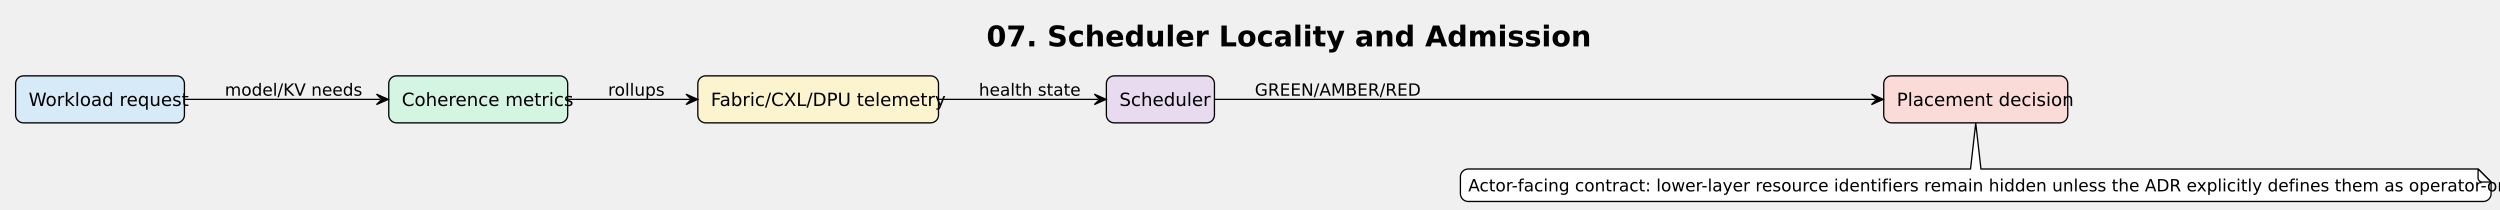
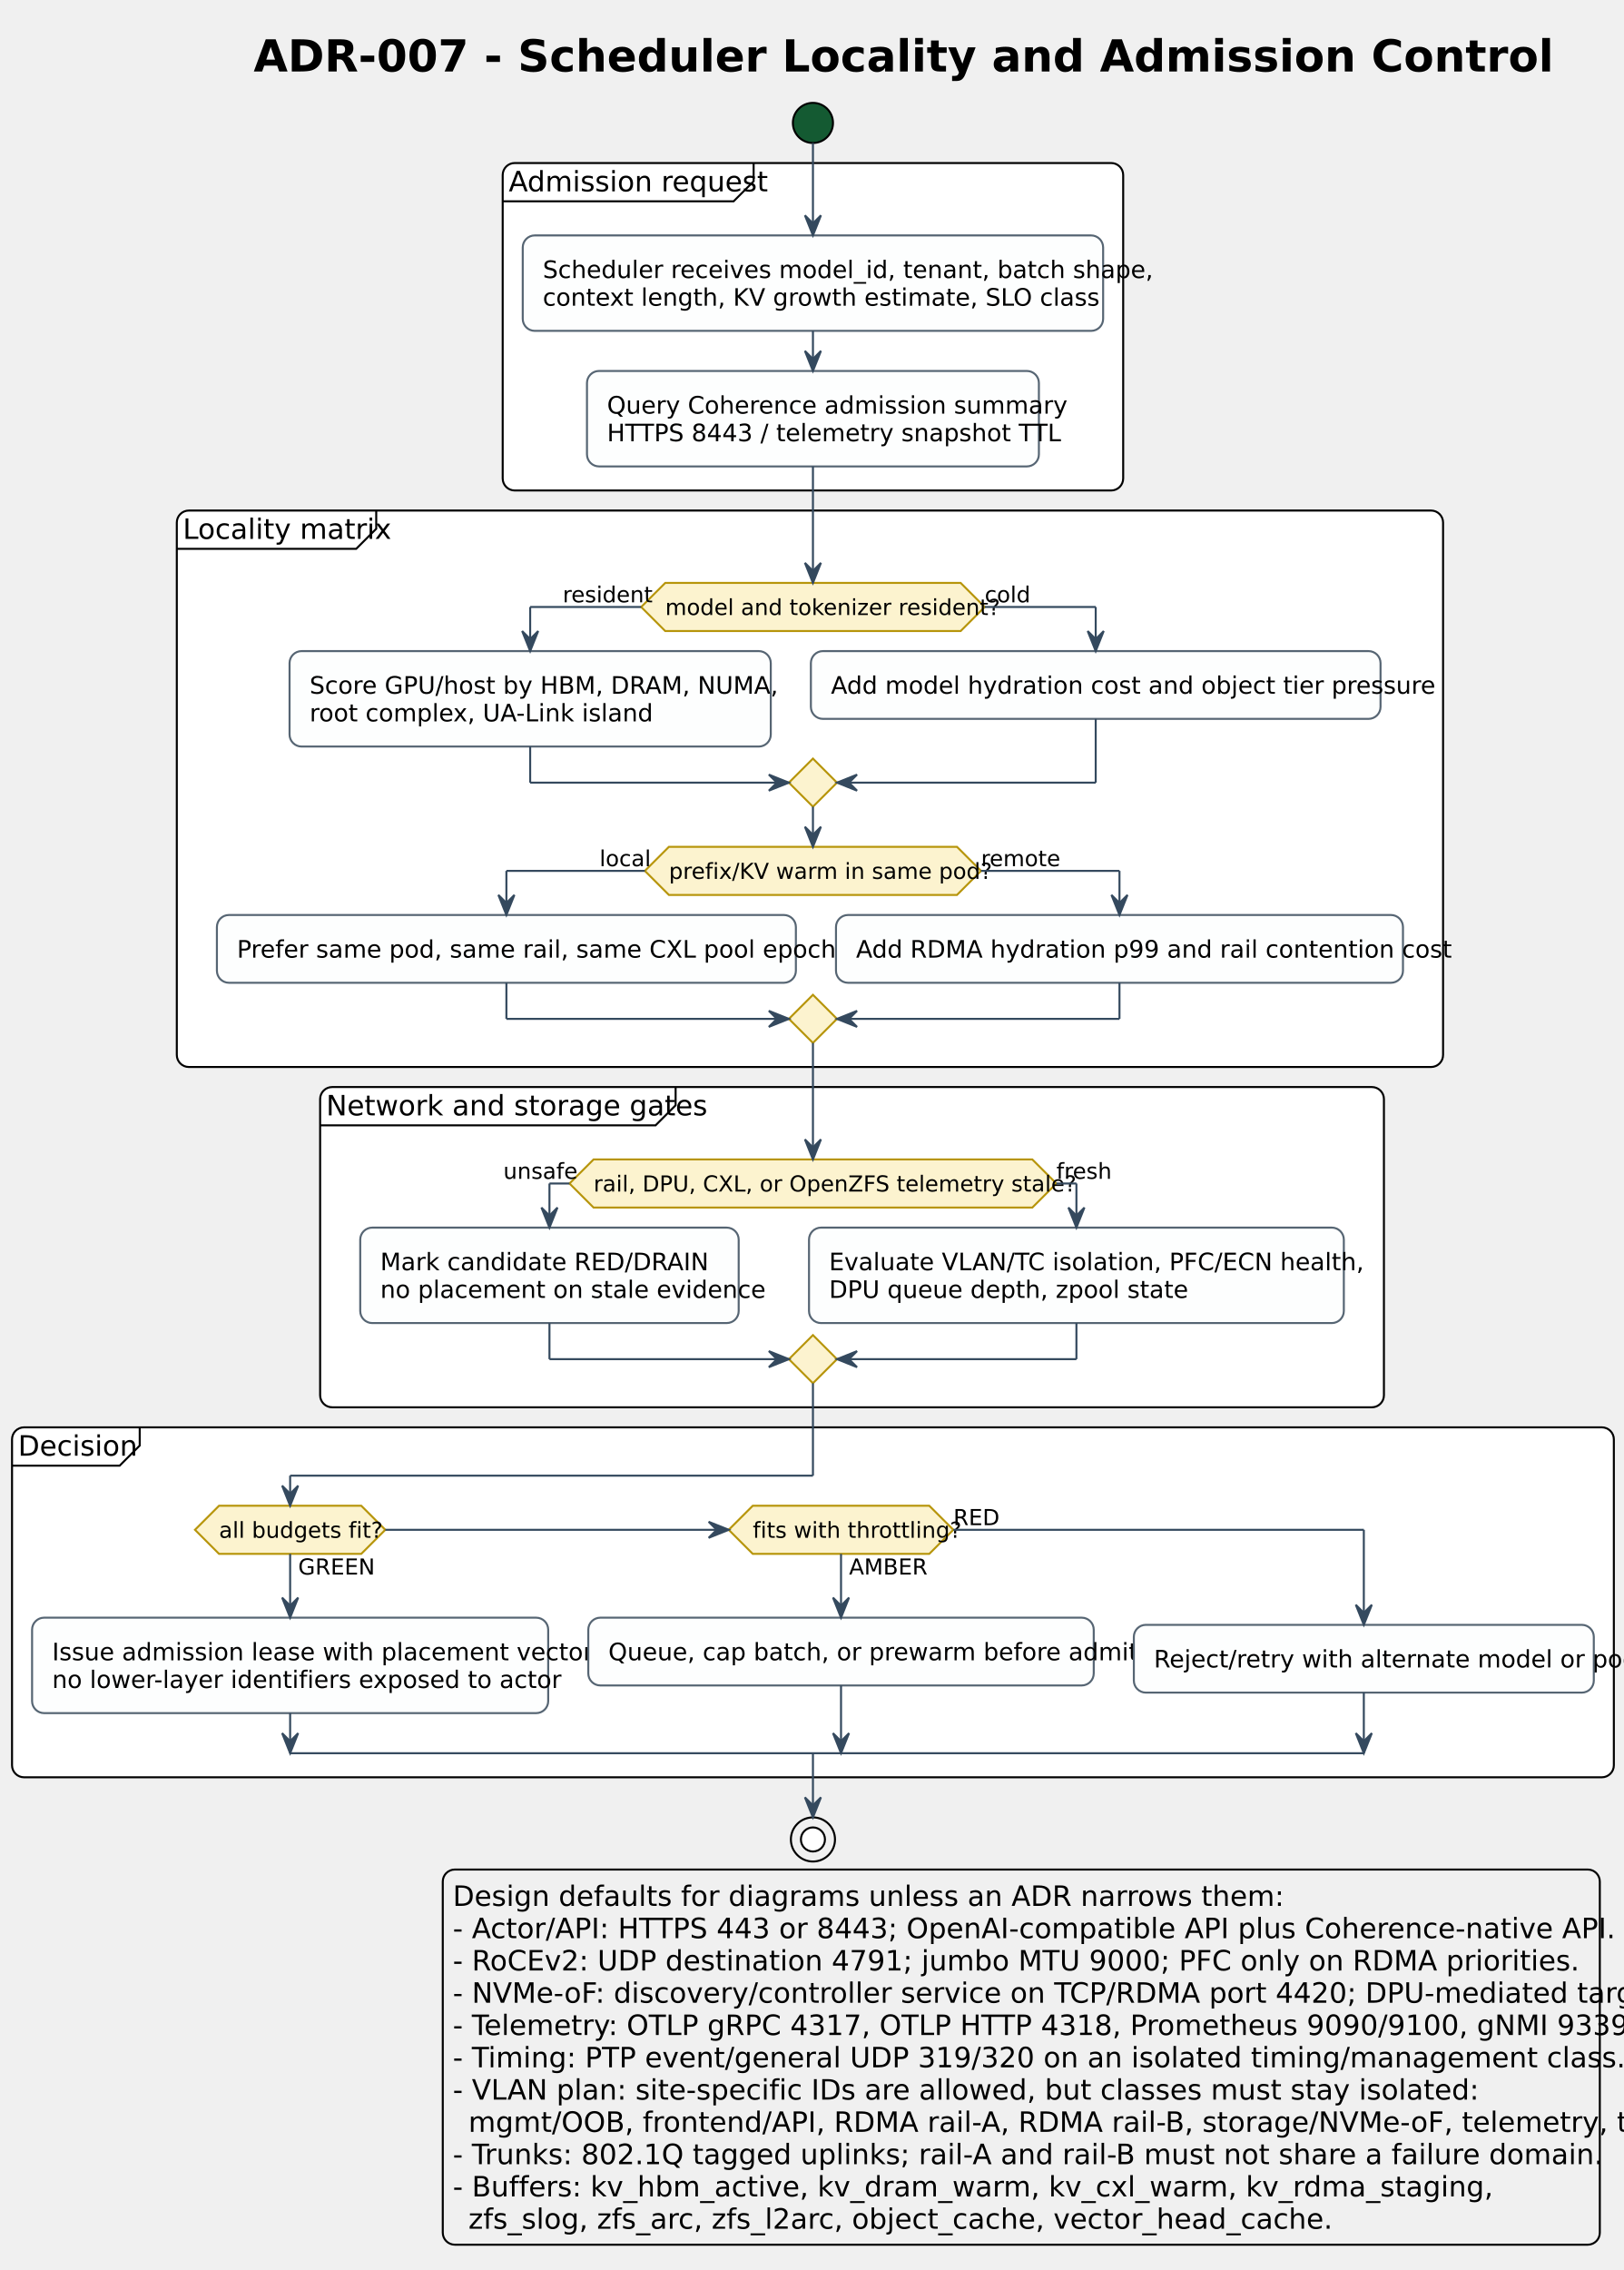
- <svg xmlns="http://www.w3.org/2000/svg" contentStyleType="text/css" data-diagram-type="DESCRIPTION" height="161px" preserveAspectRatio="none" style="width:1921px;height:161px;background:#FFFFFF;" version="1.1" viewBox="0 0 1921 161" width="1921px" zoomAndPan="magnify">
+ <svg xmlns="http://www.w3.org/2000/svg" contentStyleType="text/css" data-diagram-type="ACTIVITY" height="1132px" preserveAspectRatio="none" style="width:810px;height:1132px;background:#FFFFFF;" version="1.1" viewBox="0 0 810 1132" width="810px" zoomAndPan="magnify">
  <defs />
  <g>
-     <g class="title" data-source-line="2">
-       <text fill="#000000" font-family="DejaVu Sans" font-size="22" font-weight="bold" lengthAdjust="spacing" textLength="396.107" x="758.023" y="35.636">07. Scheduler Locality and Admission</text>
+     <g class="title" data-source-line="18">
+       <text fill="#000000" font-family="DejaVu Sans" font-size="22" font-weight="bold" lengthAdjust="spacing" textLength="554.974" x="126.511" y="35.636">ADR-007 - Scheduler Locality and Admission Control</text>
    </g>
-     <g class="entity" data-qualified-name="N1" data-source-line="8" id="ent0002">
-       <rect fill="#D6EAF8" height="36.099" rx="6" ry="6" style="stroke:#000000;stroke-width:1;" width="129.717" x="12" y="58.298" />
-       <text fill="#000000" font-family="DejaVu Sans" font-size="14" lengthAdjust="spacing" textLength="109.717" x="22" y="81.43">Workload request</text>
-     </g>
-     <g class="entity" data-qualified-name="N2" data-source-line="9" id="ent0003">
-       <rect fill="#D5F5E3" height="36.099" rx="6" ry="6" style="stroke:#000000;stroke-width:1;" width="137.489" x="298.72" y="58.298" />
-       <text fill="#000000" font-family="DejaVu Sans" font-size="14" lengthAdjust="spacing" textLength="117.489" x="308.72" y="81.43">Coherence metrics</text>
-     </g>
-     <g class="entity" data-qualified-name="N3" data-source-line="10" id="ent0004">
-       <rect fill="#FCF3CF" height="36.099" rx="6" ry="6" style="stroke:#000000;stroke-width:1;" width="184.931" x="536.21" y="58.298" />
-       <text fill="#000000" font-family="DejaVu Sans" font-size="14" lengthAdjust="spacing" textLength="164.931" x="546.21" y="81.43">Fabric/CXL/DPU telemetry</text>
-     </g>
-     <g class="entity" data-qualified-name="N4" data-source-line="11" id="ent0005">
-       <rect fill="#E8DAEF" height="36.099" rx="6" ry="6" style="stroke:#000000;stroke-width:1;" width="83.041" x="850.14" y="58.298" />
-       <text fill="#000000" font-family="DejaVu Sans" font-size="14" lengthAdjust="spacing" textLength="63.041" x="860.14" y="81.43">Scheduler</text>
-     </g>
-     <g class="entity" data-qualified-name="N5" data-source-line="12" id="ent0006">
-       <rect fill="#FADBD8" height="36.099" rx="6" ry="6" style="stroke:#000000;stroke-width:1;" width="141.399" x="1447.46" y="58.298" />
-       <text fill="#000000" font-family="DejaVu Sans" font-size="14" lengthAdjust="spacing" textLength="121.399" x="1457.46" y="81.43">Placement decision</text>
-     </g>
-     <g class="entity" data-qualified-name="GMN11" data-source-line="20" id="ent0012">
-       <path d="M1122.18,135.868 L1122.18,148.817 A6,6 0 0 0 1128.18,154.817 L1908.154,154.817 A6,6 0 0 0 1914.154,148.817 L1914.154,139.868 L1904.154,129.868 L1522.16,129.868 L1518.16,94.598 L1514.16,129.868 L1128.18,129.868 A6,6 0 0 0 1122.18,135.868" fill="#FFFFFF" style="stroke:#000000;stroke-width:1;" />
-       <path d="M1904.154,129.868 L1904.154,136.868 A3,3 0 0 0 1907.154,139.868 L1914.154,139.868 L1904.154,129.868" fill="#FFFFFF" style="stroke:#000000;stroke-width:1;" />
-       <text fill="#000000" font-family="DejaVu Sans" font-size="13" lengthAdjust="spacing" textLength="770.974" x="1128.18" y="147.062">Actor-facing contract: lower-layer resource identifiers remain hidden unless the ADR explicitly defines them as operator-only evidence.</text>
-     </g>
-     <g class="link" data-entity-1="ent0002" data-entity-2="ent0003" data-link-type="dependency" data-source-line="14" id="lnk7">
-       <path d="M141.91,76.348 C188.32,76.348 244.98,76.348 292.31,76.348" fill="none" id="N1-to-N2" style="stroke:#000000;stroke-width:1;" />
-       <polygon fill="#000000" points="298.31,76.348,289.31,72.348,293.31,76.348,289.31,80.348,298.31,76.348" style="stroke:#000000;stroke-width:1;" />
-       <text fill="#000000" font-family="DejaVu Sans" font-size="13" lengthAdjust="spacing" textLength="95.393" x="172.72" y="73.542">model/KV needs</text>
-     </g>
-     <g class="link" data-entity-1="ent0003" data-entity-2="ent0004" data-link-type="dependency" data-source-line="15" id="lnk8">
-       <path d="M436.57,76.348 C467.02,76.348 497.36,76.348 530.14,76.348" fill="none" id="N2-to-N3" style="stroke:#000000;stroke-width:1;" />
-       <polygon fill="#000000" points="536.14,76.348,527.14,72.348,531.14,76.348,527.14,80.348,536.14,76.348" style="stroke:#000000;stroke-width:1;" />
-       <text fill="#000000" font-family="DejaVu Sans" font-size="13" lengthAdjust="spacing" textLength="38.295" x="467.21" y="73.542">rollups</text>
-     </g>
-     <g class="link" data-entity-1="ent0004" data-entity-2="ent0005" data-link-type="dependency" data-source-line="16" id="lnk9">
-       <path d="M721.32,76.348 C765.23,76.348 809.61,76.348 843.92,76.348" fill="none" id="N3-to-N4" style="stroke:#000000;stroke-width:1;" />
-       <polygon fill="#000000" points="849.92,76.348,840.92,72.348,844.92,76.348,840.92,80.348,849.92,76.348" style="stroke:#000000;stroke-width:1;" />
-       <text fill="#000000" font-family="DejaVu Sans" font-size="13" lengthAdjust="spacing" textLength="67.215" x="752.14" y="73.542">health state</text>
-     </g>
-     <g class="link" data-entity-1="ent0005" data-entity-2="ent0006" data-link-type="dependency" data-source-line="17" id="lnk10">
-       <path d="M933.63,76.348 C1038.24,76.348 1310.13,76.348 1441.06,76.348" fill="none" id="N4-to-N5" style="stroke:#000000;stroke-width:1;" />
-       <polygon fill="#000000" points="1447.06,76.348,1438.06,72.348,1442.06,76.348,1438.06,80.348,1447.06,76.348" style="stroke:#000000;stroke-width:1;" />
-       <text fill="#000000" font-family="DejaVu Sans" font-size="13" lengthAdjust="spacing" textLength="127.131" x="964.18" y="73.542">GREEN/AMBER/RED</text>
+     <ellipse cx="405.498" cy="61.298" fill="#145A32" rx="10" ry="10" style="stroke:#000000;stroke-width:1;" />
+     <rect fill="#FFFFFF" height="163.294" rx="6" ry="6" style="stroke:#000000;stroke-width:1;" width="309.502" x="250.747" y="81.298" />
+     <path d="M375.912,81.298 L375.912,90.397 L365.912,100.397 L250.747,100.397" fill="none" style="stroke:#000000;stroke-width:1;" />
+     <text fill="#000000" font-family="DejaVu Sans" font-size="14" lengthAdjust="spacing" textLength="115.165" x="253.747" y="95.43">Admission request</text>
+     <rect fill="#FDFEFE" height="47.598" rx="6" ry="6" style="stroke:#566573;stroke-width:1;" width="289.502" x="260.747" y="117.397" />
+     <text fill="#000000" font-family="DejaVu Sans" font-size="12" lengthAdjust="spacing" textLength="269.502" x="270.747" y="138.652">Scheduler receives model_id, tenant, batch shape,</text>
+     <text fill="#000000" font-family="DejaVu Sans" font-size="12" lengthAdjust="spacing" textLength="246.785" x="270.747" y="152.451">context length, KV growth estimate, SLO class</text>
+     <rect fill="#FDFEFE" height="47.598" rx="6" ry="6" style="stroke:#566573;stroke-width:1;" width="225.418" x="292.789" y="184.994" />
+     <text fill="#000000" font-family="DejaVu Sans" font-size="12" lengthAdjust="spacing" textLength="204.744" x="302.789" y="206.25">Query Coherence admission summary</text>
+     <text fill="#000000" font-family="DejaVu Sans" font-size="12" lengthAdjust="spacing" textLength="205.418" x="302.789" y="220.049">HTTPS 8443 / telemetry snapshot TTL</text>
+     <rect fill="#FFFFFF" height="277.495" rx="6" ry="6" style="stroke:#000000;stroke-width:1;" width="631.615" x="88.195" y="254.592" />
+     <path d="M187.664,254.592 L187.664,263.69 L177.664,273.69 L88.195,273.69" fill="none" style="stroke:#000000;stroke-width:1;" />
+     <text fill="#000000" font-family="DejaVu Sans" font-size="14" lengthAdjust="spacing" textLength="89.469" x="91.195" y="268.724">Locality matrix</text>
+     <polygon fill="#FCF3CF" points="331.815,290.69,479.181,290.69,491.181,302.69,479.181,314.69,331.815,314.69,319.815,302.69,331.815,290.69" style="stroke:#B7950B;stroke-width:1;" />
+     <text fill="#000000" font-family="DejaVu Sans" font-size="11" lengthAdjust="spacing" textLength="147.367" x="331.815" y="306.684">model and tokenizer resident?</text>
+     <text fill="#000000" font-family="DejaVu Sans" font-size="11" lengthAdjust="spacing" textLength="39.134" x="280.681" y="300.359">resident</text>
+     <text fill="#000000" font-family="DejaVu Sans" font-size="11" lengthAdjust="spacing" textLength="20.179" x="491.181" y="300.359">cold</text>
+     <rect fill="#FDFEFE" height="47.598" rx="6" ry="6" style="stroke:#566573;stroke-width:1;" width="240.043" x="144.429" y="324.69" />
+     <text fill="#000000" font-family="DejaVu Sans" font-size="12" lengthAdjust="spacing" textLength="220.043" x="154.429" y="345.946">Score GPU/host by HBM, DRAM, NUMA,</text>
+     <text fill="#000000" font-family="DejaVu Sans" font-size="12" lengthAdjust="spacing" textLength="152.731" x="154.429" y="359.745">root complex, UA-Link island</text>
+     <rect fill="#FDFEFE" height="33.799" rx="6" ry="6" style="stroke:#566573;stroke-width:1;" width="284.147" x="404.472" y="324.69" />
+     <text fill="#000000" font-family="DejaVu Sans" font-size="12" lengthAdjust="spacing" textLength="264.147" x="414.472" y="345.946">Add model hydration cost and object tier pressure</text>
+     <polygon fill="#FCF3CF" points="405.498,378.288,417.498,390.288,405.498,402.288,393.498,390.288,405.498,378.288" style="stroke:#B7950B;stroke-width:1;" />
+     <polygon fill="#FCF3CF" points="333.662,422.288,477.334,422.288,489.334,434.288,477.334,446.288,333.662,446.288,321.662,434.288,333.662,422.288" style="stroke:#B7950B;stroke-width:1;" />
+     <text fill="#000000" font-family="DejaVu Sans" font-size="11" lengthAdjust="spacing" textLength="143.671" x="333.662" y="438.281">prefix/KV warm in same pod?</text>
+     <text fill="#000000" font-family="DejaVu Sans" font-size="11" lengthAdjust="spacing" textLength="22.623" x="299.039" y="431.957">local</text>
+     <text fill="#000000" font-family="DejaVu Sans" font-size="11" lengthAdjust="spacing" textLength="34.235" x="489.334" y="431.957">remote</text>
+     <rect fill="#FDFEFE" height="33.799" rx="6" ry="6" style="stroke:#566573;stroke-width:1;" width="288.799" x="108.195" y="456.288" />
+     <text fill="#000000" font-family="DejaVu Sans" font-size="12" lengthAdjust="spacing" textLength="268.799" x="118.195" y="477.544">Prefer same pod, same rail, same CXL pool epoch</text>
+     <rect fill="#FDFEFE" height="33.799" rx="6" ry="6" style="stroke:#566573;stroke-width:1;" width="282.816" x="416.994" y="456.288" />
+     <text fill="#000000" font-family="DejaVu Sans" font-size="12" lengthAdjust="spacing" textLength="262.816" x="426.994" y="477.544">Add RDMA hydration p99 and rail contention cost</text>
+     <polygon fill="#FCF3CF" points="405.498,496.087,417.498,508.087,405.498,520.087,393.498,508.087,405.498,496.087" style="stroke:#B7950B;stroke-width:1;" />
+     <rect fill="#FFFFFF" height="159.696" rx="6" ry="6" style="stroke:#000000;stroke-width:1;" width="530.627" x="159.683" y="542.087" />
+     <path d="M337,542.087 L337,551.186 L327,561.186 L159.683,561.186" fill="none" style="stroke:#000000;stroke-width:1;" />
+     <text fill="#000000" font-family="DejaVu Sans" font-size="14" lengthAdjust="spacing" textLength="167.316" x="162.683" y="556.219">Network and storage gates</text>
+     <polygon fill="#FCF3CF" points="296.073,578.186,514.923,578.186,526.923,590.186,514.923,602.186,296.073,602.186,284.073,590.186,296.073,578.186" style="stroke:#B7950B;stroke-width:1;" />
+     <text fill="#000000" font-family="DejaVu Sans" font-size="11" lengthAdjust="spacing" textLength="218.851" x="296.073" y="594.179">rail, DPU, CXL, or OpenZFS telemetry stale?</text>
+     <text fill="#000000" font-family="DejaVu Sans" font-size="11" lengthAdjust="spacing" textLength="33.027" x="251.046" y="587.855">unsafe</text>
+     <text fill="#000000" font-family="DejaVu Sans" font-size="11" lengthAdjust="spacing" textLength="24.455" x="526.923" y="587.855">fresh</text>
+     <rect fill="#FDFEFE" height="47.598" rx="6" ry="6" style="stroke:#566573;stroke-width:1;" width="188.779" x="179.683" y="612.186" />
+     <text fill="#000000" font-family="DejaVu Sans" font-size="12" lengthAdjust="spacing" textLength="151.383" x="189.683" y="633.441">Mark candidate RED/DRAIN</text>
+     <text fill="#000000" font-family="DejaVu Sans" font-size="12" lengthAdjust="spacing" textLength="168.779" x="189.683" y="647.24">no placement on stale evidence</text>
+     <rect fill="#FDFEFE" height="47.598" rx="6" ry="6" style="stroke:#566573;stroke-width:1;" width="266.773" x="403.537" y="612.186" />
+     <text fill="#000000" font-family="DejaVu Sans" font-size="12" lengthAdjust="spacing" textLength="246.773" x="413.537" y="633.441">Evaluate VLAN/TC isolation, PFC/ECN health,</text>
+     <text fill="#000000" font-family="DejaVu Sans" font-size="12" lengthAdjust="spacing" textLength="160.107" x="413.537" y="647.24">DPU queue depth, zpool state</text>
+     <polygon fill="#FCF3CF" points="405.498,665.783,417.498,677.783,405.498,689.783,393.498,677.783,405.498,665.783" style="stroke:#B7950B;stroke-width:1;" />
+     <rect fill="#FFFFFF" height="174.514" rx="6" ry="6" style="stroke:#000000;stroke-width:1;" width="798.996" x="6" y="711.783" />
+     <path d="M69.689,711.783 L69.689,720.882 L59.69,730.882 L6,730.882" fill="none" style="stroke:#000000;stroke-width:1;" />
+     <text fill="#000000" font-family="DejaVu Sans" font-size="14" lengthAdjust="spacing" textLength="53.69" x="9" y="725.915">Decision</text>
+     <polygon fill="#FCF3CF" points="109.255,750.882,180.191,750.882,192.191,762.882,180.191,774.882,109.255,774.882,97.255,762.882,109.255,750.882" style="stroke:#B7950B;stroke-width:1;" />
+     <text fill="#000000" font-family="DejaVu Sans" font-size="11" lengthAdjust="spacing" textLength="39.118" x="148.723" y="785.2">GREEN</text>
+     <text fill="#000000" font-family="DejaVu Sans" font-size="11" lengthAdjust="spacing" textLength="70.936" x="109.255" y="766.875">all budgets fit?</text>
+     <rect fill="#FDFEFE" height="47.598" rx="6" ry="6" style="stroke:#566573;stroke-width:1;" width="257.445" x="16" y="806.7" />
+     <text fill="#000000" font-family="DejaVu Sans" font-size="12" lengthAdjust="spacing" textLength="237.445" x="26" y="827.956">Issue admission lease with placement vector</text>
+     <text fill="#000000" font-family="DejaVu Sans" font-size="12" lengthAdjust="spacing" textLength="222.111" x="26" y="841.754">no lower-layer identifiers exposed to actor</text>
+     <polygon fill="#FCF3CF" points="375.486,750.882,463.524,750.882,475.524,762.882,463.524,774.882,375.486,774.882,363.486,762.882,375.486,750.882" style="stroke:#B7950B;stroke-width:1;" />
+     <text fill="#000000" font-family="DejaVu Sans" font-size="11" lengthAdjust="spacing" textLength="39.118" x="423.505" y="785.2">AMBER</text>
+     <text fill="#000000" font-family="DejaVu Sans" font-size="11" lengthAdjust="spacing" textLength="88.038" x="375.486" y="766.875">fits with throttling?</text>
+     <text fill="#000000" font-family="DejaVu Sans" font-size="11" lengthAdjust="spacing" textLength="23.225" x="475.524" y="760.551">RED</text>
+     <rect fill="#FDFEFE" height="33.799" rx="6" ry="6" style="stroke:#566573;stroke-width:1;" width="252.119" x="293.445" y="806.7" />
+     <text fill="#000000" font-family="DejaVu Sans" font-size="12" lengthAdjust="spacing" textLength="232.119" x="303.445" y="827.956">Queue, cap batch, or prewarm before admit</text>
+     <rect fill="#FDFEFE" height="33.799" rx="6" ry="6" style="stroke:#566573;stroke-width:1;" width="229.432" x="565.564" y="810.275" />
+     <text fill="#000000" font-family="DejaVu Sans" font-size="12" lengthAdjust="spacing" textLength="209.432" x="575.564" y="831.53">Reject/retry with alternate model or pod</text>
+     <ellipse cx="405.498" cy="917.297" fill="none" rx="11" ry="11" style="stroke:#000000;stroke-width:1;" />
+     <ellipse cx="405.498" cy="917.297" fill="#FFFFFF" rx="6" ry="6" style="stroke:#000000;stroke-width:1;" />
+     <line style="stroke:#34495E;stroke-width:1;" x1="405.498" x2="405.498" y1="164.994" y2="184.994" />
+     <polygon fill="#34495E" points="401.498,174.994,405.498,184.994,409.498,174.994,405.498,178.994" style="stroke:#34495E;stroke-width:1;" />
+     <line style="stroke:#34495E;stroke-width:1;" x1="405.498" x2="405.498" y1="71.298" y2="117.397" />
+     <polygon fill="#34495E" points="401.498,107.397,405.498,117.397,409.498,107.397,405.498,111.397" style="stroke:#34495E;stroke-width:1;" />
+     <line style="stroke:#34495E;stroke-width:1;" x1="319.815" x2="264.451" y1="302.69" y2="302.69" />
+     <line style="stroke:#34495E;stroke-width:1;" x1="264.451" x2="264.451" y1="302.69" y2="324.69" />
+     <polygon fill="#34495E" points="260.451,314.69,264.451,324.69,268.451,314.69,264.451,318.69" style="stroke:#34495E;stroke-width:1;" />
+     <line style="stroke:#34495E;stroke-width:1;" x1="491.181" x2="546.545" y1="302.69" y2="302.69" />
+     <line style="stroke:#34495E;stroke-width:1;" x1="546.545" x2="546.545" y1="302.69" y2="324.69" />
+     <polygon fill="#34495E" points="542.545,314.69,546.545,324.69,550.545,314.69,546.545,318.69" style="stroke:#34495E;stroke-width:1;" />
+     <line style="stroke:#34495E;stroke-width:1;" x1="264.451" x2="264.451" y1="372.288" y2="390.288" />
+     <line style="stroke:#34495E;stroke-width:1;" x1="264.451" x2="393.498" y1="390.288" y2="390.288" />
+     <polygon fill="#34495E" points="383.498,386.288,393.498,390.288,383.498,394.288,387.498,390.288" style="stroke:#34495E;stroke-width:1;" />
+     <line style="stroke:#34495E;stroke-width:1;" x1="546.545" x2="546.545" y1="358.489" y2="390.288" />
+     <line style="stroke:#34495E;stroke-width:1;" x1="546.545" x2="417.498" y1="390.288" y2="390.288" />
+     <polygon fill="#34495E" points="427.498,386.288,417.498,390.288,427.498,394.288,423.498,390.288" style="stroke:#34495E;stroke-width:1;" />
+     <line style="stroke:#34495E;stroke-width:1;" x1="321.662" x2="252.594" y1="434.288" y2="434.288" />
+     <line style="stroke:#34495E;stroke-width:1;" x1="252.594" x2="252.594" y1="434.288" y2="456.288" />
+     <polygon fill="#34495E" points="248.594,446.288,252.594,456.288,256.594,446.288,252.594,450.288" style="stroke:#34495E;stroke-width:1;" />
+     <line style="stroke:#34495E;stroke-width:1;" x1="489.334" x2="558.402" y1="434.288" y2="434.288" />
+     <line style="stroke:#34495E;stroke-width:1;" x1="558.402" x2="558.402" y1="434.288" y2="456.288" />
+     <polygon fill="#34495E" points="554.402,446.288,558.402,456.288,562.402,446.288,558.402,450.288" style="stroke:#34495E;stroke-width:1;" />
+     <line style="stroke:#34495E;stroke-width:1;" x1="252.594" x2="252.594" y1="490.087" y2="508.087" />
+     <line style="stroke:#34495E;stroke-width:1;" x1="252.594" x2="393.498" y1="508.087" y2="508.087" />
+     <polygon fill="#34495E" points="383.498,504.087,393.498,508.087,383.498,512.087,387.498,508.087" style="stroke:#34495E;stroke-width:1;" />
+     <line style="stroke:#34495E;stroke-width:1;" x1="558.402" x2="558.402" y1="490.087" y2="508.087" />
+     <line style="stroke:#34495E;stroke-width:1;" x1="558.402" x2="417.498" y1="508.087" y2="508.087" />
+     <polygon fill="#34495E" points="427.498,504.087,417.498,508.087,427.498,512.087,423.498,508.087" style="stroke:#34495E;stroke-width:1;" />
+     <line style="stroke:#34495E;stroke-width:1;" x1="405.498" x2="405.498" y1="402.288" y2="422.288" />
+     <polygon fill="#34495E" points="401.498,412.288,405.498,422.288,409.498,412.288,405.498,416.288" style="stroke:#34495E;stroke-width:1;" />
+     <line style="stroke:#34495E;stroke-width:1;" x1="405.498" x2="405.498" y1="232.592" y2="290.69" />
+     <polygon fill="#34495E" points="401.498,280.69,405.498,290.69,409.498,280.69,405.498,284.69" style="stroke:#34495E;stroke-width:1;" />
+     <line style="stroke:#34495E;stroke-width:1;" x1="284.073" x2="274.073" y1="590.186" y2="590.186" />
+     <line style="stroke:#34495E;stroke-width:1;" x1="274.073" x2="274.073" y1="590.186" y2="612.186" />
+     <polygon fill="#34495E" points="270.073,602.186,274.073,612.186,278.073,602.186,274.073,606.186" style="stroke:#34495E;stroke-width:1;" />
+     <line style="stroke:#34495E;stroke-width:1;" x1="526.923" x2="536.923" y1="590.186" y2="590.186" />
+     <line style="stroke:#34495E;stroke-width:1;" x1="536.923" x2="536.923" y1="590.186" y2="612.186" />
+     <polygon fill="#34495E" points="532.923,602.186,536.923,612.186,540.923,602.186,536.923,606.186" style="stroke:#34495E;stroke-width:1;" />
+     <line style="stroke:#34495E;stroke-width:1;" x1="274.073" x2="274.073" y1="659.783" y2="677.783" />
+     <line style="stroke:#34495E;stroke-width:1;" x1="274.073" x2="393.498" y1="677.783" y2="677.783" />
+     <polygon fill="#34495E" points="383.498,673.783,393.498,677.783,383.498,681.783,387.498,677.783" style="stroke:#34495E;stroke-width:1;" />
+     <line style="stroke:#34495E;stroke-width:1;" x1="536.923" x2="536.923" y1="659.783" y2="677.783" />
+     <line style="stroke:#34495E;stroke-width:1;" x1="536.923" x2="417.498" y1="677.783" y2="677.783" />
+     <polygon fill="#34495E" points="427.498,673.783,417.498,677.783,427.498,681.783,423.498,677.783" style="stroke:#34495E;stroke-width:1;" />
+     <line style="stroke:#34495E;stroke-width:1;" x1="405.498" x2="405.498" y1="520.087" y2="578.186" />
+     <polygon fill="#34495E" points="401.498,568.186,405.498,578.186,409.498,568.186,405.498,572.186" style="stroke:#34495E;stroke-width:1;" />
+     <line style="stroke:#34495E;stroke-width:1;" x1="144.723" x2="144.723" y1="774.882" y2="806.7" />
+     <polygon fill="#34495E" points="140.723,796.7,144.723,806.7,148.723,796.7,144.723,800.7" style="stroke:#34495E;stroke-width:1;" />
+     <line style="stroke:#34495E;stroke-width:1;" x1="144.723" x2="144.723" y1="854.297" y2="874.297" />
+     <polygon fill="#34495E" points="140.723,864.297,144.723,874.297,148.723,864.297,144.723,868.297" style="stroke:#34495E;stroke-width:1;" />
+     <line style="stroke:#34495E;stroke-width:1;" x1="419.505" x2="419.505" y1="774.882" y2="806.7" />
+     <polygon fill="#34495E" points="415.505,796.7,419.505,806.7,423.505,796.7,419.505,800.7" style="stroke:#34495E;stroke-width:1;" />
+     <line style="stroke:#34495E;stroke-width:1;" x1="419.505" x2="419.505" y1="840.499" y2="874.297" />
+     <polygon fill="#34495E" points="415.505,864.297,419.505,874.297,423.505,864.297,419.505,868.297" style="stroke:#34495E;stroke-width:1;" />
+     <line style="stroke:#34495E;stroke-width:1;" x1="192.191" x2="363.486" y1="762.882" y2="762.882" />
+     <polygon fill="#34495E" points="353.486,758.882,363.486,762.882,353.486,766.882,357.486,762.882" style="stroke:#34495E;stroke-width:1;" />
+     <line style="stroke:#34495E;stroke-width:1;" x1="405.498" x2="405.498" y1="689.783" y2="735.882" />
+     <line style="stroke:#34495E;stroke-width:1;" x1="405.498" x2="144.723" y1="735.882" y2="735.882" />
+     <line style="stroke:#34495E;stroke-width:1;" x1="144.723" x2="144.723" y1="735.882" y2="750.882" />
+     <polygon fill="#34495E" points="140.723,740.882,144.723,750.882,148.723,740.882,144.723,744.882" style="stroke:#34495E;stroke-width:1;" />
+     <line style="stroke:#34495E;stroke-width:1;" x1="475.524" x2="680.28" y1="762.882" y2="762.882" />
+     <line style="stroke:#34495E;stroke-width:1;" x1="680.28" x2="680.28" y1="762.882" y2="810.275" />
+     <polygon fill="#34495E" points="676.28,800.275,680.28,810.275,684.28,800.275,680.28,804.275" style="stroke:#34495E;stroke-width:1;" />
+     <line style="stroke:#34495E;stroke-width:1;" x1="680.28" x2="680.28" y1="844.073" y2="874.297" />
+     <polygon fill="#34495E" points="676.28,864.297,680.28,874.297,684.28,864.297,680.28,868.297" style="stroke:#34495E;stroke-width:1;" />
+     <line style="stroke:#34495E;stroke-width:1;" x1="144.723" x2="680.28" y1="874.297" y2="874.297" />
+     <line style="stroke:#34495E;stroke-width:1;" x1="405.498" x2="405.498" y1="874.297" y2="906.297" />
+     <polygon fill="#34495E" points="401.498,896.297,405.498,906.297,409.498,896.297,405.498,900.297" style="stroke:#34495E;stroke-width:1;" />
+     <g class="legend" data-source-line="20">
+       <rect fill="none" height="187.085" rx="6" ry="6" style="stroke:#000000;stroke-width:1;" width="577.137" x="220.859" y="932.297" />
+       <text fill="#000000" font-family="DejaVu Sans" font-size="14" lengthAdjust="spacing" textLength="368.054" x="225.859" y="950.429">Design defaults for diagrams unless an ADR narrows them:</text>
+       <text fill="#000000" font-family="DejaVu Sans" font-size="14" lengthAdjust="spacing" textLength="528.363" x="225.859" y="966.528">- Actor/API: HTTPS 443 or 8443; OpenAI-compatible API plus Coherence-native API.</text>
+       <text fill="#000000" font-family="DejaVu Sans" font-size="14" lengthAdjust="spacing" textLength="510.426" x="225.859" y="982.626">- RoCEv2: UDP destination 4791; jumbo MTU 9000; PFC only on RDMA priorities.</text>
+       <text fill="#000000" font-family="DejaVu Sans" font-size="14" lengthAdjust="spacing" textLength="554.743" x="225.859" y="998.725">- NVMe-oF: discovery/controller service on TCP/RDMA port 4420; DPU-mediated targets.</text>
+       <text fill="#000000" font-family="DejaVu Sans" font-size="14" lengthAdjust="spacing" textLength="544.701" x="225.859" y="1014.824">- Telemetry: OTLP gRPC 4317, OTLP HTTP 4318, Prometheus 9090/9100, gNMI 9339.</text>
+       <text fill="#000000" font-family="DejaVu Sans" font-size="14" lengthAdjust="spacing" textLength="519.825" x="225.859" y="1030.922">- Timing: PTP event/general UDP 319/320 on an isolated timing/management class.</text>
+       <text fill="#000000" font-family="DejaVu Sans" font-size="14" lengthAdjust="spacing" textLength="454.412" x="225.859" y="1047.021">- VLAN plan: site-specific IDs are allowed, but classes must stay isolated:</text>
+       <text fill="#000000" font-family="DejaVu Sans" font-size="14" lengthAdjust="spacing" textLength="559.357" x="233.639" y="1063.12">mgmt/OOB, frontend/API, RDMA rail-A, RDMA rail-B, storage/NVMe-oF, telemetry, timing.</text>
+       <text fill="#000000" font-family="DejaVu Sans" font-size="14" lengthAdjust="spacing" textLength="507.356" x="225.859" y="1079.218">- Trunks: 802.1Q tagged uplinks; rail-A and rail-B must not share a failure domain.</text>
+       <text fill="#000000" font-family="DejaVu Sans" font-size="14" lengthAdjust="spacing" textLength="464.495" x="225.859" y="1095.317">- Buffers: kv_hbm_active, kv_dram_warm, kv_cxl_warm, kv_rdma_staging,</text>
+       <text fill="#000000" font-family="DejaVu Sans" font-size="14" lengthAdjust="spacing" textLength="392.212" x="233.639" y="1111.416">zfs_slog, zfs_arc, zfs_l2arc, object_cache, vector_head_cache.</text>
    </g>
  </g>
</svg>
